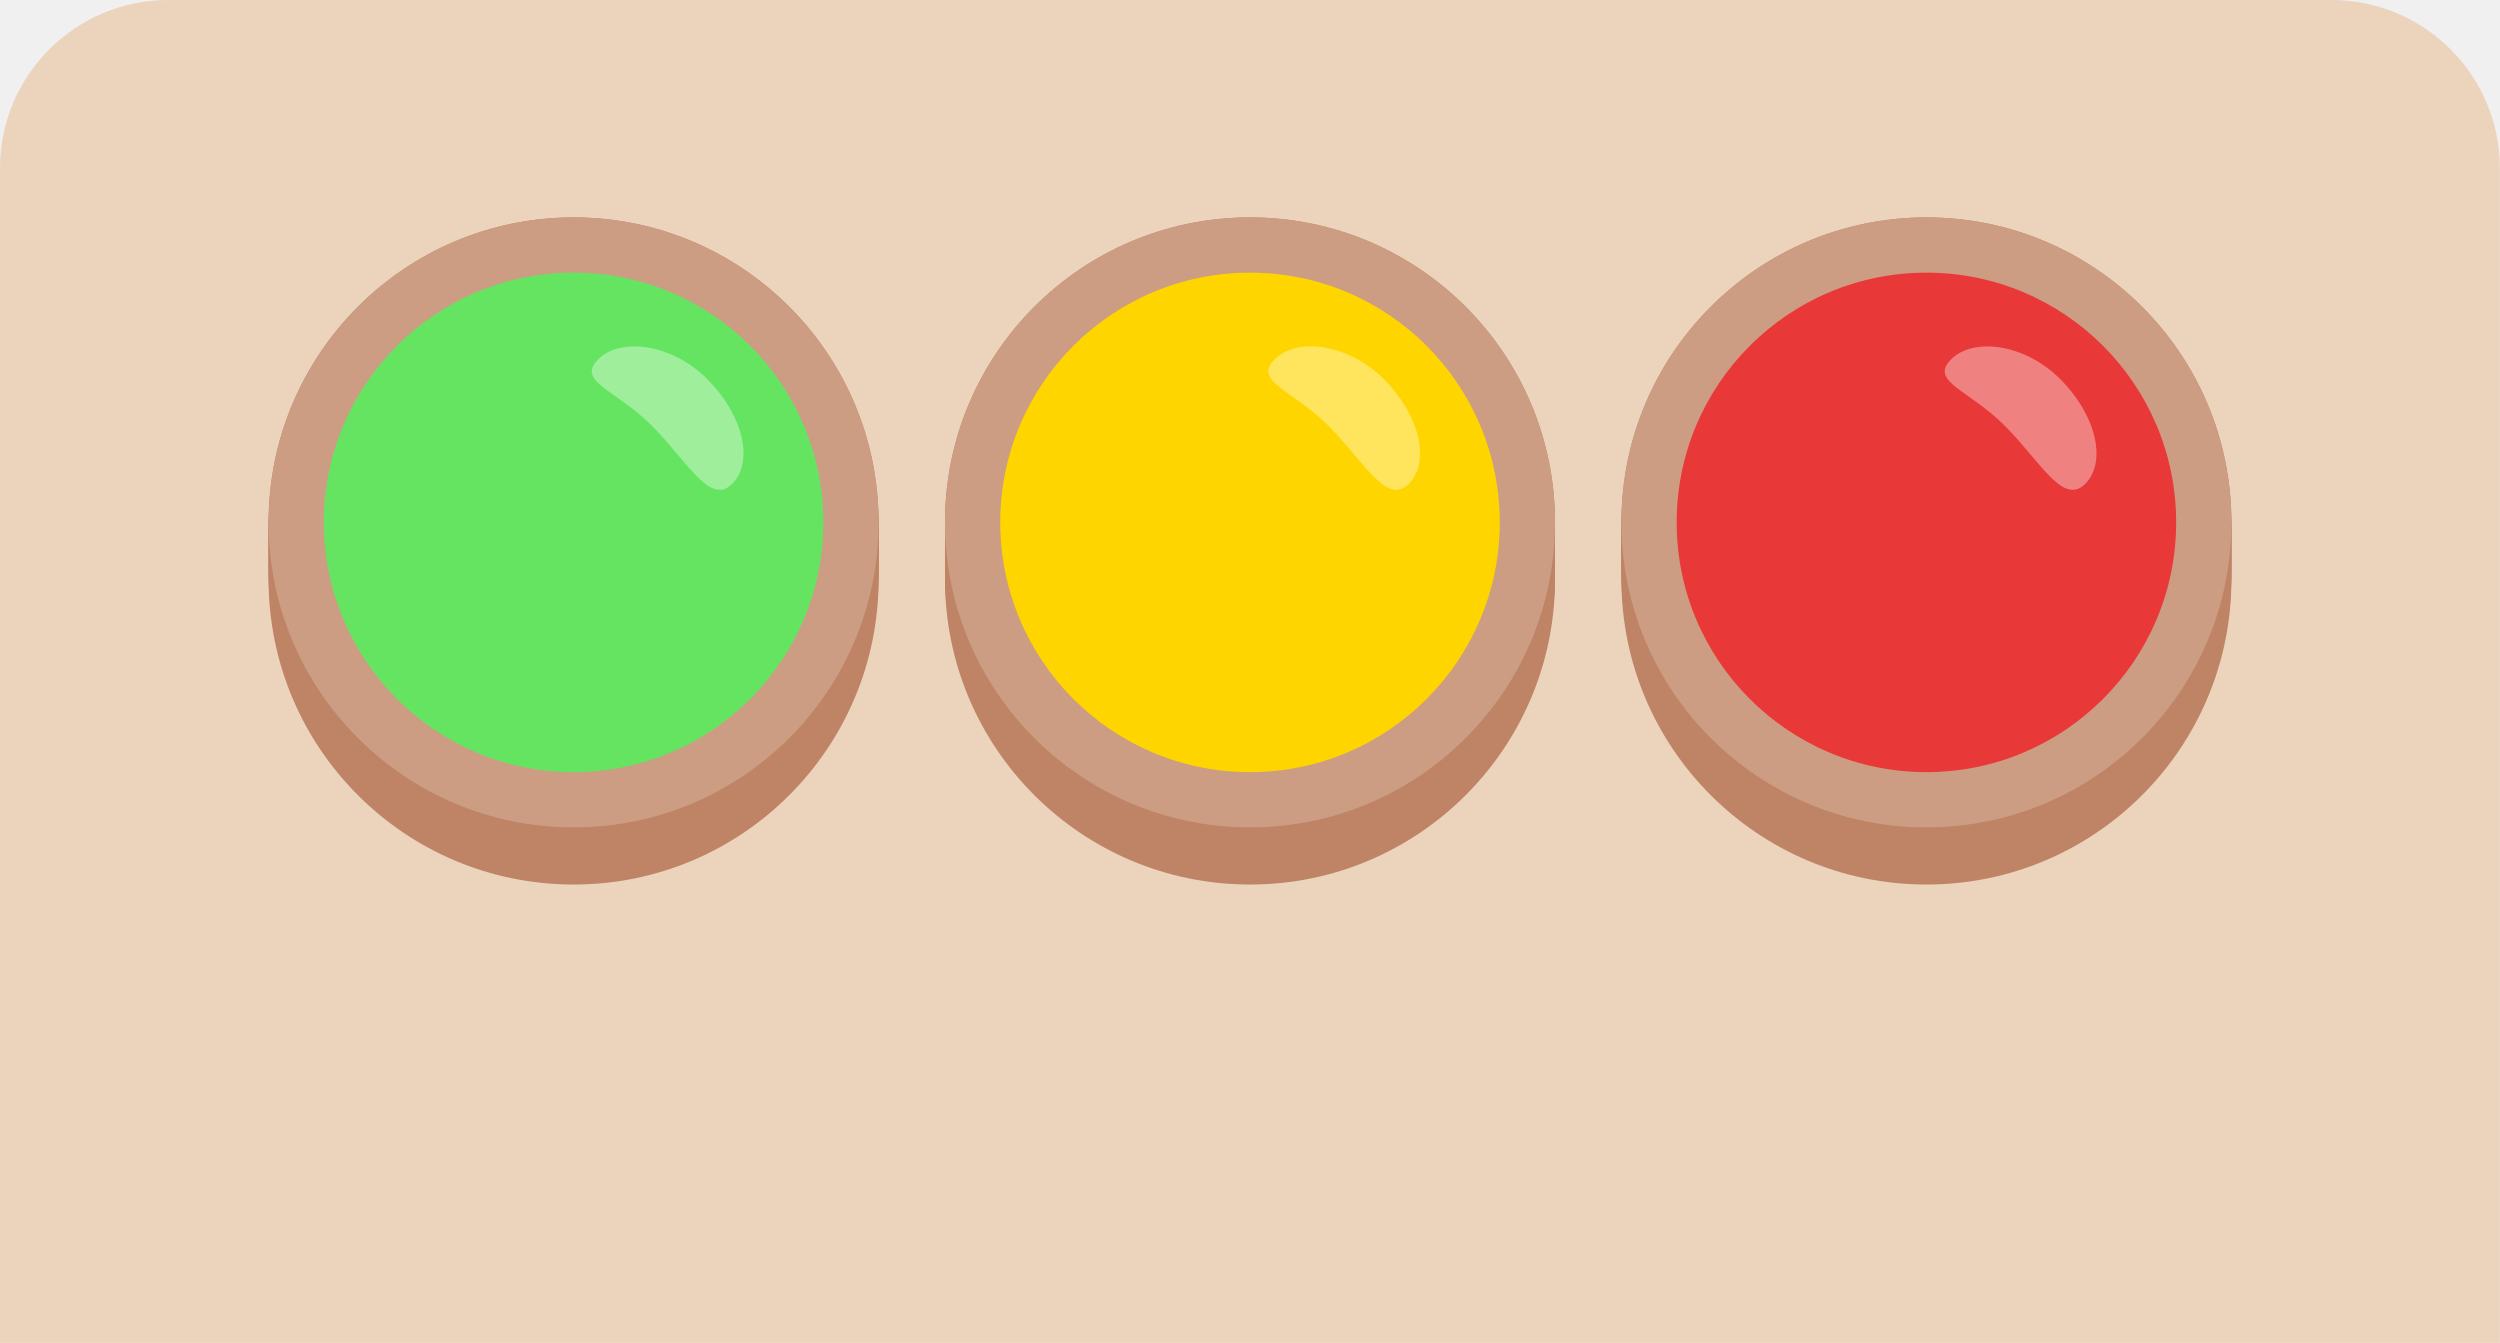
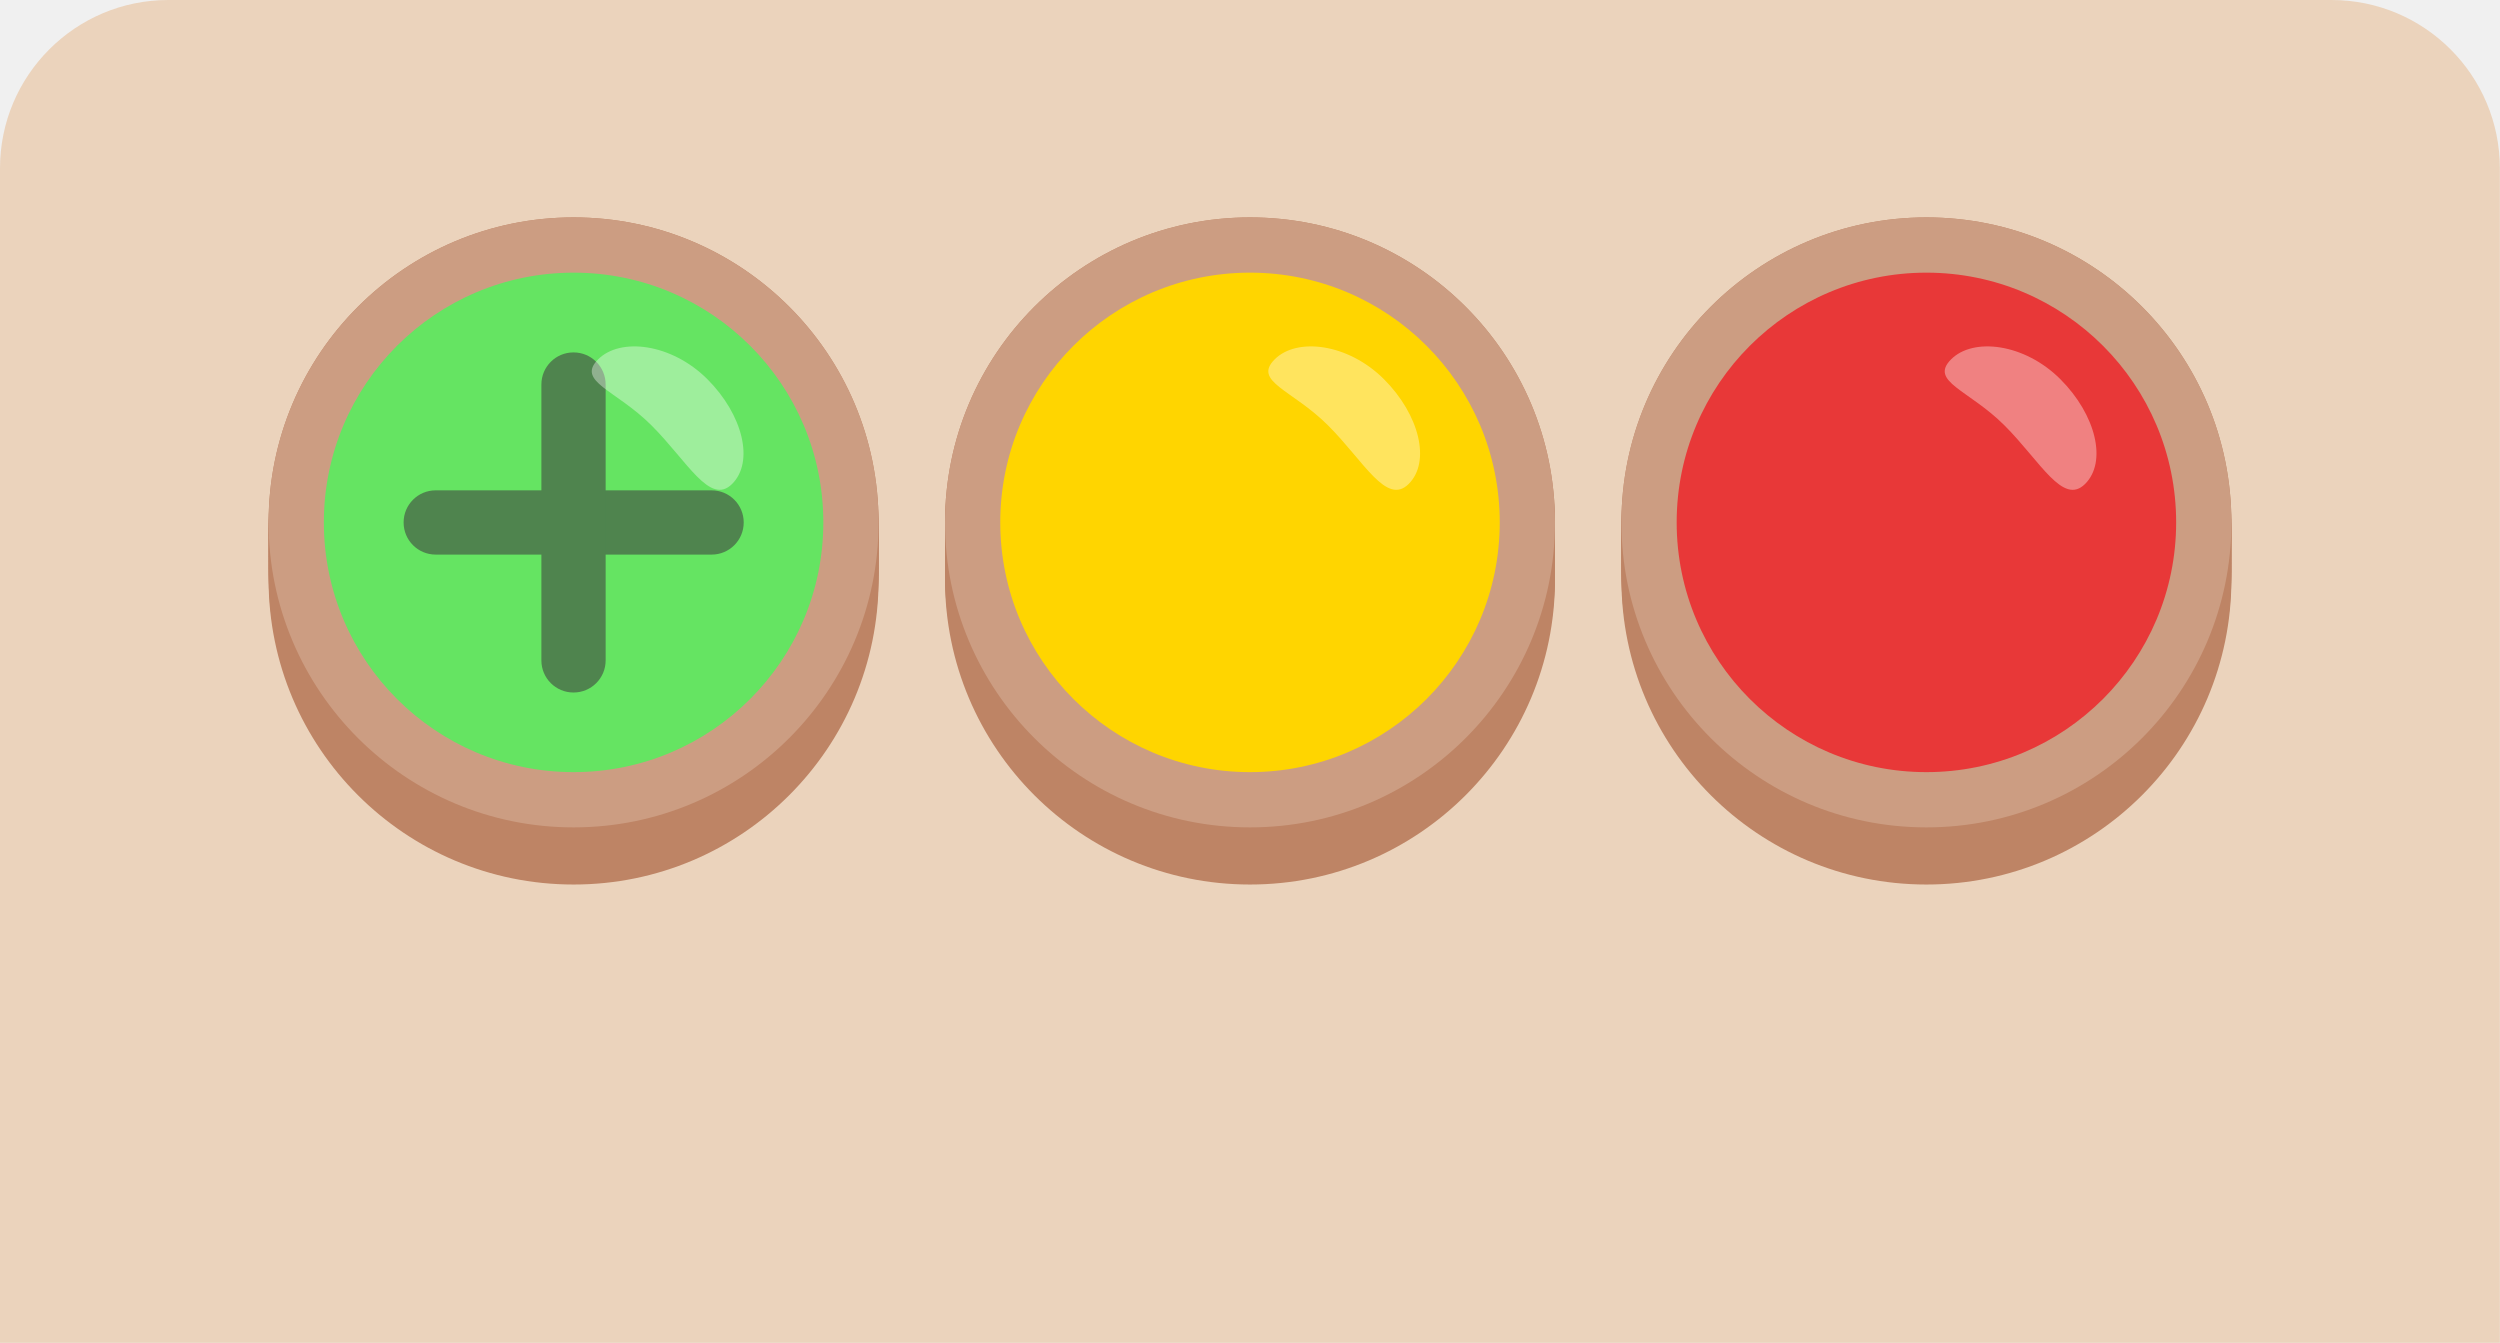
<svg xmlns="http://www.w3.org/2000/svg" id="Layer_2" data-name="Layer 2" viewBox="0 0 172.38 92.6">
  <defs>
    <style>
      .cls-1 {
        fill: #e83838;
      }

      .cls-2 {
        fill: #be8465;
      }

      .cls-3 {
        fill: #65e462;
      }

      .cls-4 {
+         fill: #4f844e;
+       }
+ 
+       .cls-5 {
        fill: #cc9d82;
      }

-       .cls-5 {
+       .cls-6 {
        fill: #fff;
        opacity: .37;
      }

-       .cls-6 {
+       .cls-7 {
        fill: #ebd3bc;
      }

-       .cls-7 {
+       .cls-8 {
        fill: #ffd500;
      }
    </style>
  </defs>
-   <g id="traffic_3" data-name="traffic 3">
-     <path class="cls-6" d="M11.61,0h149.15c6.41,0,11.61,5.2,11.61,11.61v80.98H0V11.61C0,5.2,5.2,0,11.61,0Z" />
+   <g id="traffic_4" data-name="traffic 4">
+     <path class="cls-7" d="M11.61,0h149.15c6.41,0,11.61,5.2,11.61,11.61v80.98H0V11.61C0,5.2,5.2,0,11.61,0Z" />
    <g>
      <g>
        <circle class="cls-2" cx="39.55" cy="39.96" r="21.03" />
        <circle class="cls-2" cx="39.55" cy="39.6" r="21.03" />
        <circle class="cls-2" cx="39.55" cy="39.24" r="21.03" />
        <circle class="cls-2" cx="39.55" cy="38.88" r="21.03" />
        <circle class="cls-2" cx="39.55" cy="38.52" r="21.03" />
        <circle class="cls-2" cx="39.55" cy="38.17" r="21.03" />
        <circle class="cls-2" cx="39.55" cy="37.81" r="21.03" />
        <circle class="cls-2" cx="39.55" cy="37.45" r="21.03" />
        <circle class="cls-2" cx="39.55" cy="37.09" r="21.03" />
        <circle class="cls-2" cx="39.55" cy="36.74" r="21.03" />
        <circle class="cls-2" cx="39.55" cy="36.38" r="21.03" />
        <circle class="cls-2" cx="39.55" cy="36.02" r="21.03" />
      </g>
-       <circle class="cls-4" cx="39.55" cy="36.02" r="21.03" />
+       <circle class="cls-5" cx="39.55" cy="36.02" r="21.03" />
      <circle class="cls-3" cx="39.55" cy="36.02" r="17.22" />
-       <path class="cls-5" d="M48.77,26.14c2.47,2.47,3.24,5.71,1.71,7.23s-3.08-1.56-5.55-4.03c-2.47-2.47-5.21-3.03-3.69-4.56s5.05-1.11,7.53,1.36Z" />
    </g>
+     <g id="Layer_27" data-name="Layer 27">
+       <g>
+         <rect class="cls-4" x="37.33" y="24.3" width="4.43" height="23.45" rx="2.21" ry="2.21" transform="translate(3.53 75.57) rotate(-90)" />
+         <rect class="cls-4" x="37.33" y="24.3" width="4.43" height="23.45" rx="2.21" ry="2.21" />
+       </g>
+     </g>
+     <path class="cls-6" d="M48.77,26.14c2.47,2.47,3.24,5.71,1.71,7.23s-3.08-1.56-5.55-4.03c-2.47-2.47-5.21-3.03-3.69-4.56s5.05-1.11,7.53,1.36Z" />
    <g>
      <g>
        <circle class="cls-2" cx="86.19" cy="39.96" r="21.03" />
        <circle class="cls-2" cx="86.19" cy="39.6" r="21.03" />
        <circle class="cls-2" cx="86.19" cy="39.24" r="21.03" />
        <circle class="cls-2" cx="86.19" cy="38.88" r="21.03" />
        <circle class="cls-2" cx="86.19" cy="38.52" r="21.03" />
        <circle class="cls-2" cx="86.19" cy="38.17" r="21.03" />
        <circle class="cls-2" cx="86.19" cy="37.81" r="21.03" />
        <circle class="cls-2" cx="86.19" cy="37.45" r="21.03" />
        <circle class="cls-2" cx="86.19" cy="37.09" r="21.03" />
        <circle class="cls-2" cx="86.19" cy="36.74" r="21.03" />
        <circle class="cls-2" cx="86.19" cy="36.38" r="21.03" />
        <circle class="cls-2" cx="86.19" cy="36.02" r="21.03" />
      </g>
-       <circle class="cls-4" cx="86.19" cy="36.02" r="21.03" />
-       <circle class="cls-7" cx="86.19" cy="36.02" r="17.22" />
-       <path class="cls-5" d="M95.42,26.14c2.47,2.47,3.24,5.71,1.71,7.23s-3.08-1.56-5.55-4.03c-2.47-2.47-5.21-3.03-3.69-4.56s5.05-1.11,7.53,1.36Z" />
+       <circle class="cls-5" cx="86.19" cy="36.02" r="21.03" />
+       <circle class="cls-8" cx="86.19" cy="36.02" r="17.22" />
+       <path class="cls-6" d="M95.42,26.14c2.47,2.47,3.24,5.71,1.71,7.23s-3.08-1.56-5.55-4.03c-2.47-2.47-5.21-3.03-3.69-4.56s5.05-1.11,7.53,1.36Z" />
    </g>
    <g>
      <g>
        <circle class="cls-2" cx="132.83" cy="39.96" r="21.03" />
        <circle class="cls-2" cx="132.83" cy="39.6" r="21.03" />
        <circle class="cls-2" cx="132.83" cy="39.24" r="21.03" />
        <circle class="cls-2" cx="132.83" cy="38.88" r="21.03" />
        <circle class="cls-2" cx="132.83" cy="38.52" r="21.03" />
        <circle class="cls-2" cx="132.83" cy="38.17" r="21.03" />
        <circle class="cls-2" cx="132.83" cy="37.81" r="21.03" />
        <circle class="cls-2" cx="132.83" cy="37.45" r="21.03" />
        <circle class="cls-2" cx="132.83" cy="37.09" r="21.03" />
        <circle class="cls-2" cx="132.83" cy="36.74" r="21.03" />
        <circle class="cls-2" cx="132.83" cy="36.38" r="21.03" />
        <circle class="cls-2" cx="132.83" cy="36.02" r="21.03" />
      </g>
-       <circle class="cls-4" cx="132.83" cy="36.02" r="21.03" />
+       <circle class="cls-5" cx="132.83" cy="36.02" r="21.03" />
      <circle class="cls-1" cx="132.83" cy="36.02" r="17.22" />
-       <path class="cls-5" d="M142.06,26.14c2.47,2.47,3.24,5.71,1.71,7.23s-3.08-1.56-5.55-4.03c-2.47-2.47-5.21-3.03-3.69-4.56s5.05-1.11,7.53,1.36Z" />
+       <path class="cls-6" d="M142.06,26.14c2.47,2.47,3.24,5.71,1.71,7.23s-3.08-1.56-5.55-4.03c-2.47-2.47-5.21-3.03-3.69-4.56s5.05-1.11,7.53,1.36Z" />
    </g>
  </g>
</svg>
